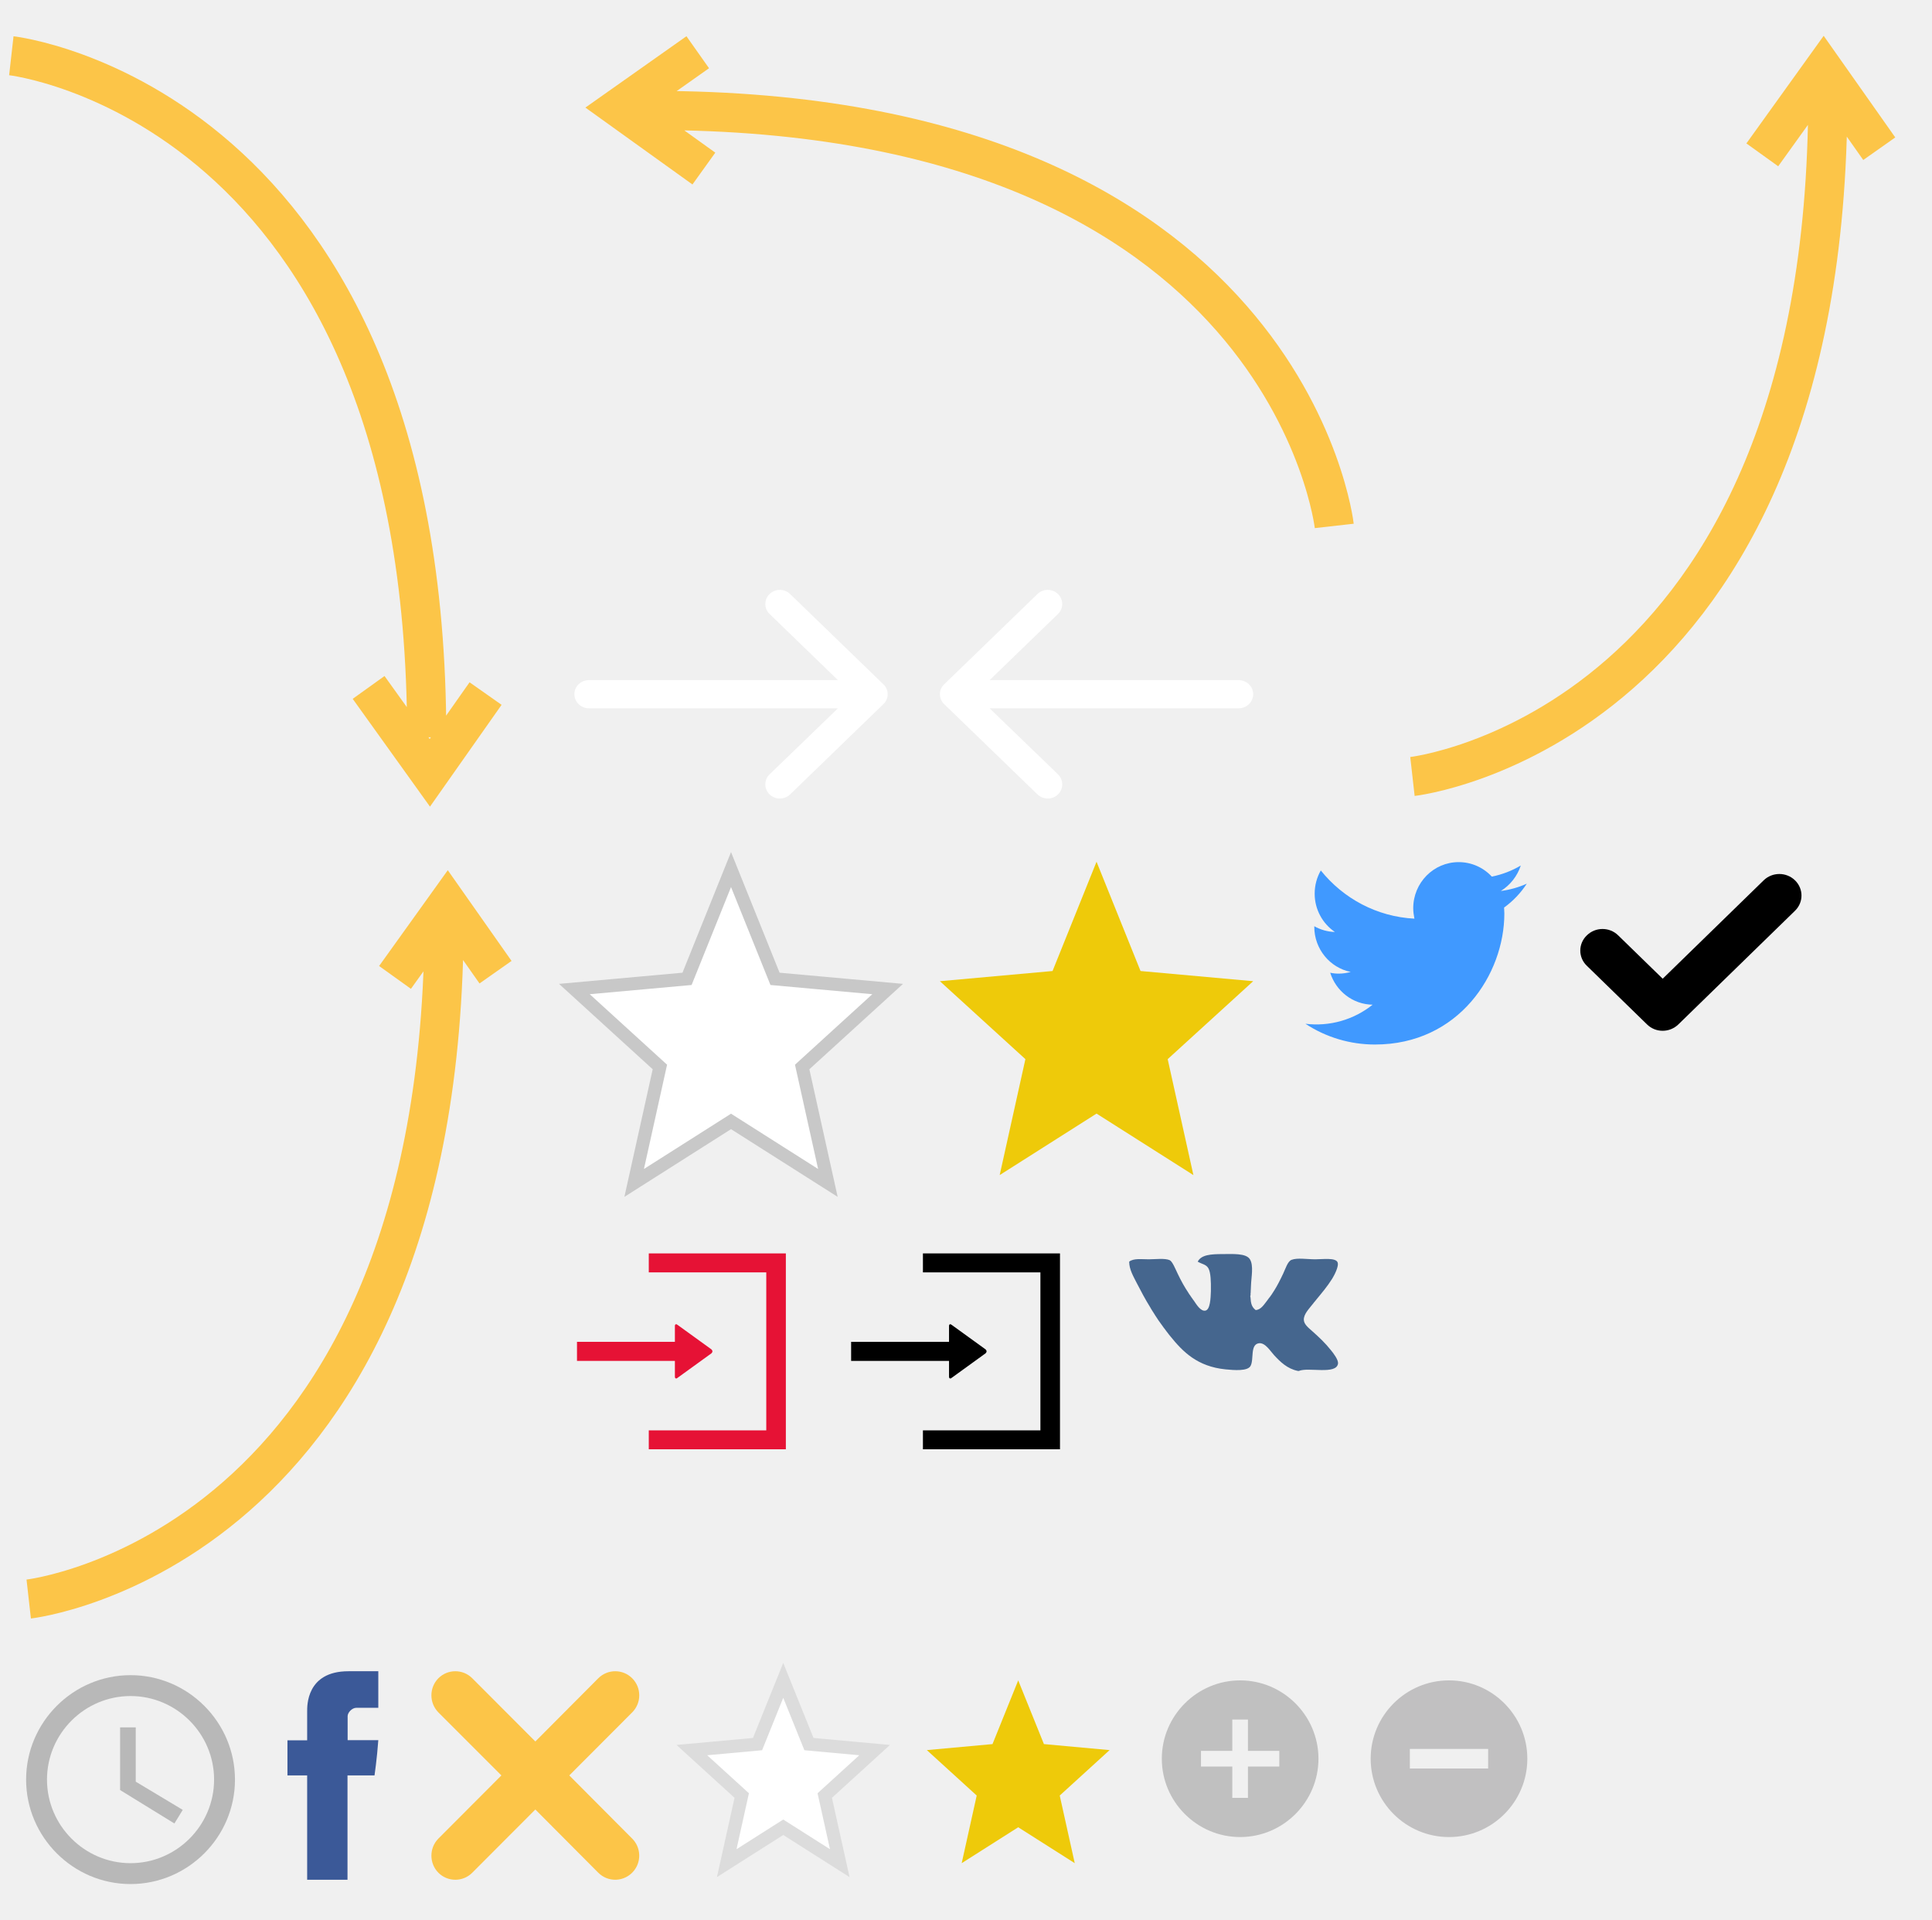
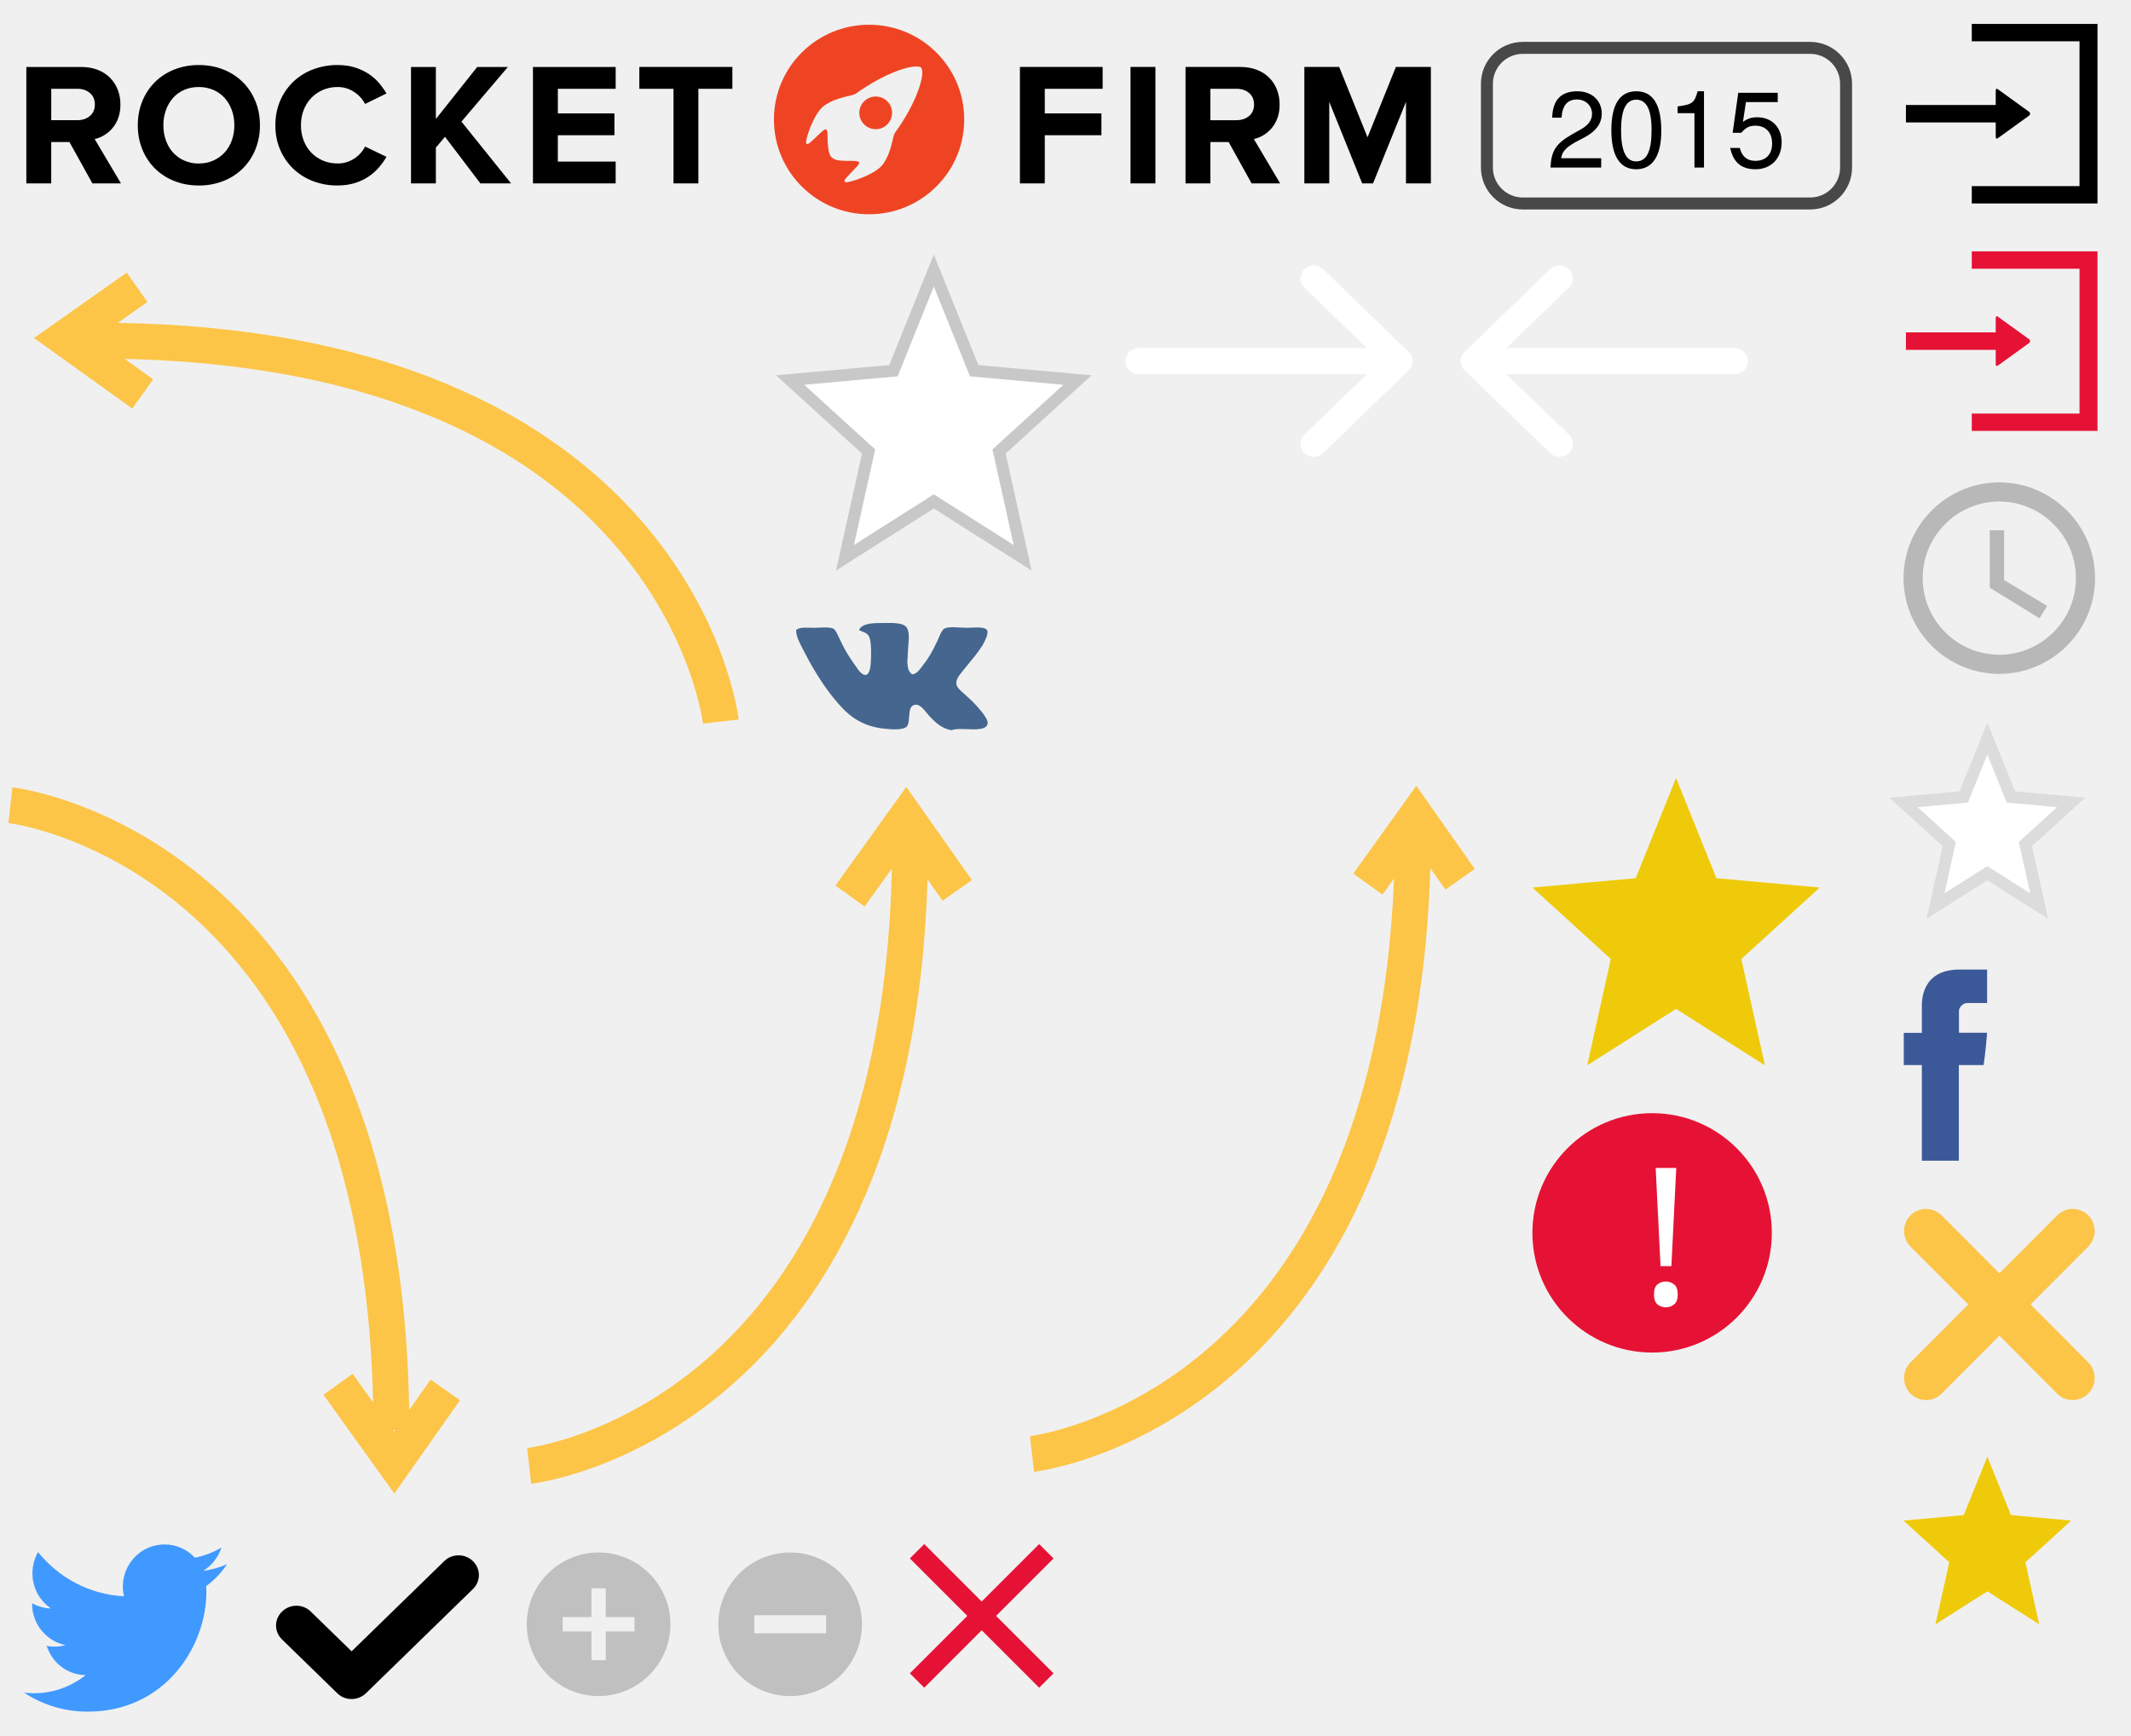
- <svg xmlns="http://www.w3.org/2000/svg" width="148" height="147" viewBox="0 0 148 147">
-   <svg height="21" width="28" viewBox="-2 -2 28 21" id="addresses-next" x="42" y="43">
+ <svg xmlns="http://www.w3.org/2000/svg" width="178" height="145" viewBox="0 0 178 145">
+   <svg height="21" width="28" viewBox="-2 -2 28 21" id="addresses-next" x="92" y="20">
    <path fill="#fff" fill-rule="evenodd" d="M23.67 7.41L16.53.5a1.13 1.13 0 0 0-1.58 0c-.43.42-.43 1.1 0 1.52l5.24 5.07H1.12C.5 7.09 0 7.57 0 8.17c0 .59.5 1.08 1.12 1.08h19.07l-5.24 5.06a1.07 1.07 0 0 0 0 1.53 1.137 1.137 0 0 0 1.58 0l7.14-6.91c.44-.42.44-1.1 0-1.52zm0 0" />
  </svg>
-   <svg height="21" width="28" viewBox="-2 -2 28 21" id="addresses-prev" x="70" y="43">
+   <svg height="21" width="28" viewBox="-2 -2 28 21" id="addresses-prev" x="120" y="20">
    <path d="M.33 7.41L7.47.5a1.13 1.13 0 0 1 1.58 0c.43.42.43 1.1 0 1.52L3.81 7.09h19.07c.62 0 1.12.48 1.12 1.08 0 .59-.5 1.08-1.12 1.08H3.81l5.24 5.06c.43.43.43 1.11 0 1.53a1.137 1.137 0 0 1-1.58 0L.33 8.93a1.04 1.04 0 0 1 0-1.52zm0 0" fill="#fff" fill-rule="evenodd" />
  </svg>
-   <svg height="20" width="11" viewBox="-2 -2 11 20" id="catalog-item-socials-fb" x="20" y="126">
+   <svg height="16" width="16" viewBox="-2 -2 16 16" id="catalog-filter-remove" x="74" y="127">
+     <path fill="#e61235" fill-rule="evenodd" d="M12 1.2L10.8 0 6 4.8 1.2 0 0 1.2 4.8 6 0 10.8 1.2 12 6 7.2l4.8 4.8 1.2-1.2L7.2 6 12 1.2zm0 0" />
+   </svg>
+   <svg height="20" width="11" viewBox="-2 -2 11 20" id="catalog-item-socials-fb" x="157" y="79">
    <path fill="#3b5998" fill-rule="evenodd" d="M1.53 3.09v2.2H.02v2.69h1.51v7.99h3.09V7.98h2.07s.19-1.29.29-2.7H4.63V3.44c0-.27.33-.64.67-.64h1.68V0H4.69C1.45 0 1.53 2.69 1.53 3.09zm0 0" />
  </svg>
-   <svg height="18" width="21" viewBox="-2 -2 21 18" id="catalog-item-socials-twt" x="98" y="64">
+   <svg height="18" width="21" viewBox="-2 -2 21 18" id="catalog-item-socials-twt" y="127">
    <path fill="#4099ff" fill-rule="evenodd" d="M16.96 1.68c-.62.28-1.29.47-1.99.56.71-.44 1.26-1.13 1.53-1.95-.68.4-1.42.69-2.22.85A3.448 3.448 0 0 0 11.74.03c-1.92 0-3.48 1.58-3.48 3.53 0 .27.04.54.09.8C5.46 4.21 2.9 2.81 1.18.67.88 1.19.71 1.8.71 2.45c0 1.22.62 2.3 1.55 2.93a3.4 3.4 0 0 1-1.58-.44v.04c0 1.71 1.2 3.14 2.79 3.46-.29.08-.6.13-.91.13-.23 0-.45-.02-.66-.07.44 1.41 1.73 2.43 3.25 2.45A6.893 6.893 0 0 1 0 12.41 9.68 9.68 0 0 0 5.33 14c6.41 0 9.91-5.38 9.91-10.04l-.02-.45c.69-.5 1.28-1.12 1.74-1.83zm0 0" />
  </svg>
-   <svg height="13" width="21" viewBox="-2 -2 21 13" id="catalog-item-socials-vk" x="84" y="94">
+   <svg height="13" width="21" viewBox="-2 -2 21 13" id="catalog-item-socials-vk" x="64" y="50">
    <path fill="#45668e" fill-rule="evenodd" d="M15.97 7.43c-.47-.59-.88-.97-1.46-1.49-.27-.24-.61-.5-.63-.84-.03-.44.42-.88.63-1.16.03-.04.06-.08.1-.12.01-.02.02-.03.03-.05l.06-.06c.01-.02.03-.05.05-.07l.03-.03c.02-.03.04-.06.07-.09.41-.5.8-.95 1.2-1.58.13-.21.55-.97.41-1.27-.17-.36-1.14-.22-1.69-.22-.66 0-1.38-.13-1.83.04-.3.11-.47.7-.64 1.05-.24.51-.45.92-.7 1.32-.02.02-.04.05-.05.08l-.02.02c-.01.03-.03.05-.05.08 0 .01-.01.01-.01.02-.03.05-.07.1-.1.15l-.02.02c-.02.02-.03.04-.04.06-.02.02-.03.04-.04.06l-.04.04c-.02.03-.03.05-.05.07-.01.02-.02.03-.03.04-.03.04-.06.08-.08.11-.24.3-.46.69-.87.73-.01-.01-.03-.02-.04-.03-.01-.01-.01-.01-.02-.01-.01-.01-.01-.02-.02-.03-.01 0-.01-.01-.02-.01l-.02-.02-.02-.02c0-.01-.01-.01-.02-.02 0-.01-.01-.01-.01-.02-.01-.01-.02-.01-.02-.02-.01-.01-.01-.01-.01-.02l-.02-.02c0-.01-.01-.02-.01-.02-.01-.01-.01-.02-.02-.03 0 0-.01-.01-.01-.02s-.01-.02-.02-.03v-.01c-.01-.02-.02-.03-.02-.05 0 0 0-.01-.01-.01 0-.01-.01-.03-.01-.04 0-.01 0-.01-.01-.02 0-.01 0-.02-.01-.03v-.02c-.01-.01-.01-.02-.01-.03 0-.01 0-.02-.01-.03v-.03s-.01-.01-.01-.02V3.7c0-.01-.01-.02-.01-.03v-.03-.02c-.01-.02-.01-.03-.01-.04v-.02-.05-.01c-.01-.02-.01-.04-.01-.06v-.01-.05c0-.01-.01-.02-.01-.02 0-.02-.01-.03-.01-.04v-.07c0-.01.01-.01.01-.02s0-.03.01-.04v-.03-.04-.02-.04-.03c.01-.01.01-.03.01-.04v-.02c0-.07 0-.15.01-.23v-.02c0-.08.01-.16.01-.23.02-.67.22-1.55-.08-2.04-.29-.48-1.34-.4-2.09-.4-.9 0-1.64.05-1.91.58.32.19.64.2.82.51.18.32.2 1.04.19 1.65v.1c-.02.55-.05 1.41-.42 1.49-.37.07-.69-.48-.89-.77a.71.71 0 0 1-.1-.14c-.01-.01-.02-.02-.03-.04-.03-.03-.05-.07-.07-.1-.01-.01-.02-.03-.03-.04a.673.673 0 0 1-.07-.11l-.03-.03c-.03-.05-.06-.09-.08-.13-.3-.45-.56-.91-.83-1.48-.17-.35-.39-.91-.6-1.02C3.25.35 2.49.45 2 .45 1.42.45.85.36.5.63c0 .59.32 1.12.56 1.6.34.66.68 1.3 1.06 1.91.01.03.03.06.05.09.04.07.08.14.13.21l.06.09c.04.07.09.14.13.21l.06.09c.06.09.13.19.19.29.07.09.13.19.2.28.02.03.04.06.06.08.05.07.1.14.14.2.03.03.05.07.08.1.04.06.09.13.14.19.03.03.05.06.07.09.07.09.14.19.22.28.97 1.2 2.07 2.32 4.23 2.54.69.07 1.68.14 1.91-.25.29-.49-.05-1.64.64-1.75.49-.07.89.61 1.16.9.47.51 1.02 1.06 1.84 1.22h.07c.73-.31 2.88.32 3-.57.03-.28-.35-.78-.53-1zm0 0" />
  </svg>
-   <svg height="19" width="21" viewBox="-2 -2 21 19" id="login" x="63" y="94">
+   <svg height="24" width="24" viewBox="-2 -2 24 24" id="form-error" x="126" y="91">
+     <path fill="#e61235" fill-rule="evenodd" d="M10 20c5.52 0 10-4.48 10-10S15.52 0 10 0 0 4.48 0 10s4.48 10 10 10zm0 0" />
+     <text font-size="16" font-family="Museo Sans Cyrl" fill="#fff" y="16" x="9">
+       <tspan>!</tspan>
+     </text>
+   </svg>
+   <svg height="19" width="21" viewBox="-2 -2 21 19" id="login" x="157">
    <path fill-rule="evenodd" d="M5.7 0v1.45h9v12.1h-9V15h10.5V0H5.7zm2.06 5.43c-.04.02-.06.06-.06.13v1.21H.2v1.46h7.5v1.21c0 .14.1.18.2.09l2.6-1.88c.1-.1.1-.2 0-.3L7.9 5.47c-.05-.04-.1-.06-.14-.04zm0 0" />
  </svg>
-   <svg height="19" width="21" viewBox="-2 -2 21 19" id="login-hover" x="42" y="94">
+   <svg height="19" width="21" viewBox="-2 -2 21 19" id="login-hover" x="157" y="19">
    <path fill="#e61235" fill-rule="evenodd" d="M5.7 0v1.45h9v12.1h-9V15h10.5V0H5.7zm2.06 5.43c-.04.02-.06.06-.06.13v1.21H.2v1.46h7.5v1.21c0 .14.1.18.2.09l2.6-1.88c.1-.1.1-.2 0-.3L7.9 5.47c-.05-.04-.1-.06-.14-.04zm0 0" />
  </svg>
-   <svg height="17" width="16" viewBox="-2 -2 16 17" id="nav-collapse" x="103" y="126">
+   <svg height="17" width="16" viewBox="-2 -2 16 17" id="nav-collapse" x="58" y="127">
    <path fill="#030104" opacity=".2" fill-rule="evenodd" d="M6 .7c-3.31 0-6 2.69-6 6s2.69 6 6 6 6-2.69 6-6-2.69-6-6-6zm3 6.75H3v-1.5h6v1.5zm0 0" />
  </svg>
-   <svg height="17" width="16" viewBox="-2 -2 16 17" id="nav-expand" x="87" y="126">
+   <svg height="17" width="16" viewBox="-2 -2 16 17" id="nav-expand" x="42" y="127">
    <path opacity=".2" fill-rule="evenodd" d="M6 .7c-3.3 0-6 2.7-6 6s2.7 6 6 6 6-2.7 6-6-2.7-6-6-6zm3 6.6H6.6v2.4H5.4V7.3H3V6.1h2.4V3.7h1.2v2.4H9v1.2zm0 0" />
  </svg>
-   <svg height="21" width="20" viewBox="-2 -2 20 21" id="remaining" y="126">
+   <svg height="21" width="20" viewBox="-2 -2 20 21" id="remaining" x="157" y="38">
    <path fill-opacity=".898" fill="#b2b2b2" fill-rule="evenodd" d="M8 .3c-4.4 0-8 3.6-8 8s3.6 8 8 8 8-3.6 8-8-3.6-8-8-8zm0 14.4c-3.52 0-6.4-2.88-6.4-6.4 0-3.52 2.88-6.4 6.4-6.4 3.52 0 6.4 2.88 6.4 6.4 0 3.52-2.88 6.4-6.4 6.4zm0 0" />
    <path fill-opacity=".898" fill="#b2b2b2" fill-rule="evenodd" d="M8.4 4.3H7.2v4.8l4.16 2.56.64-1.04-3.6-2.16V4.3zm0 0" />
  </svg>
-   <svg height="20" width="18" viewBox="-2 -2 18 20" id="star" x="51" y="126">
+   <svg width="157" height="20" viewBox="-2 -2 157 20" id="rocket_logo">
+     <g fill="none" fill-rule="evenodd">
+       <g transform="translate(.2)">
+         <g transform="translate(0 2.783)" fill="#000">
+           <path d="M5.518 10.538L3.6 7.082H2.078v3.456H0V.812h4.575c.508 0 .965.077 1.37.234.407.155.75.373 1.034.655.283.283.5.617.652 1 .153.385.228.8.228 1.247 0 .428-.062.808-.184 1.138A2.743 2.743 0 0 1 6.49 6.52a2.646 2.646 0 0 1-.782.315l2.196 3.704H5.518v-.002zm-1.26-5.28c.42 0 .77-.115 1.048-.35.278-.232.417-.553.417-.962 0-.407-.14-.73-.417-.962-.278-.233-.627-.35-1.047-.35H2.08v2.624h2.18zM14.403 10.714c-.732 0-1.41-.125-2.035-.372A4.77 4.77 0 0 1 10.75 9.3a4.75 4.75 0 0 1-1.06-1.597 5.258 5.258 0 0 1-.38-2.02c0-.73.127-1.403.38-2.02a4.75 4.75 0 0 1 1.06-1.596 4.77 4.77 0 0 1 1.618-1.044A5.47 5.47 0 0 1 14.403.65c.74 0 1.425.126 2.05.373a4.784 4.784 0 0 1 1.617 1.044c.453.447.808.98 1.06 1.596.256.617.382 1.29.382 2.02a5.27 5.27 0 0 1-.38 2.02A4.75 4.75 0 0 1 18.07 9.3a4.784 4.784 0 0 1-1.617 1.042 5.53 5.53 0 0 1-2.05.372zm0-1.837c.45 0 .857-.084 1.223-.248.365-.167.678-.39.936-.672a2.99 2.99 0 0 0 .6-1.006c.14-.39.212-.81.212-1.27 0-.456-.07-.88-.212-1.268a3.07 3.07 0 0 0-.6-1.014 2.7 2.7 0 0 0-.936-.67 3.02 3.02 0 0 0-1.223-.242c-.45 0-.856.08-1.222.24-.365.16-.675.385-.928.672a3.102 3.102 0 0 0-.593 1.013c-.143.39-.213.812-.213 1.27 0 .457.07.88.212 1.268.14.39.338.726.592 1.008.253.28.563.505.93.67a2.94 2.94 0 0 0 1.22.25zM25.996 10.714a5.684 5.684 0 0 1-2.05-.365 4.883 4.883 0 0 1-1.645-1.03 4.826 4.826 0 0 1-1.097-1.59c-.27-.616-.403-1.3-.403-2.048s.134-1.43.403-2.05a4.826 4.826 0 0 1 1.098-1.59 4.89 4.89 0 0 1 1.647-1.027 5.684 5.684 0 0 1 2.05-.365c.536 0 1.02.07 1.448.205.43.136.81.313 1.142.532.33.22.62.47.863.758.244.287.454.58.63.882l-1.786.876a2.657 2.657 0 0 0-.922-1.006 2.43 2.43 0 0 0-1.376-.41c-.44 0-.846.082-1.222.242-.376.16-.7.383-.974.67a3.063 3.063 0 0 0-.637 1.014c-.152.39-.227.812-.227 1.27 0 .457.075.88.227 1.275.15.392.364.73.637 1.012.273.283.597.505.974.665.376.16.783.24 1.222.24a2.47 2.47 0 0 0 1.376-.4 2.59 2.59 0 0 0 .922-1.014l1.786.86a6.03 6.03 0 0 1-.63.883c-.244.285-.532.54-.863.765a4.398 4.398 0 0 1-1.142.54c-.43.135-.912.204-1.45.204zM37.925 10.538L34.97 6.645l-.762.903v2.99H32.13V.812h2.078v4.346L37.662.812h2.562l-3.88 4.565 4.144 5.16h-2.563zM42.317 10.538V.812h6.91v1.822h-4.83V4.69h4.727v1.824h-4.728v2.202h4.83v1.823h-6.91v-.002zM54.057 10.538V2.634h-2.855V.81h7.773v1.824h-2.84v7.904h-2.078z" />
+         </g>
+         <g transform="translate(82.39 3.478)" fill="#000">
+           <path d="M.603 9.843V.116h6.91V1.94H2.68v2.056h4.73v1.822H2.68v4.025H.604zM9.84 9.843V.116h2.08v9.727H9.84zM19.954 9.843l-1.917-3.456h-1.523v3.456h-2.078V.116h4.575c.51 0 .968.077 1.372.234.407.155.75.373 1.034.655.284.282.5.616.653 1 .15.384.225.8.225 1.246 0 .43-.06.81-.183 1.14-.124.33-.288.614-.494.852a2.775 2.775 0 0 1-1.474.898l2.196 3.703h-2.386zm-1.26-5.28c.42 0 .77-.116 1.048-.35.278-.232.416-.553.416-.962 0-.407-.138-.728-.416-.962-.278-.232-.627-.35-1.048-.35h-2.18v2.625h2.18zM32.85 9.843v-6.81l-2.752 6.81h-.907l-2.75-6.81v6.81h-2.08V.116h2.91l2.368 5.878L32.006.116h2.924v9.727h-2.08z" />
+         </g>
+         <g transform="translate(62.142)" fill="#EF4423">
+           <path d="M16.198 7.98C16.2 3.61 12.64.068 8.254.067 3.86.064.304 3.61.304 7.984c0 4.373 3.556 7.92 7.946 7.918 4.393-.002 7.95-3.546 7.948-7.92zM6.51 13.21c-.398.076-.354-.11-.23-.277.05-.063.102-.115.168-.186.84-.953 1.5-1.305.407-1.305-1.064 0-1.45-.022-1.743-.313l-.01-.008-.01-.01c-.185-.188-.308-.707-.308-1.737 0-1.087-.354-.432-1.314.404-.07.068-.123.12-.188.17-.165.123-.352.168-.277-.23.13-.68.77-2.42 1.553-2.933 1.148-.755 2.25-.715 2.61-.978 2.518-1.81 4.925-2.527 5.436-2.16.367.508-.35 2.903-2.168 5.414-.266.36-.223 1.46-.983 2.602-.513.782-2.26 1.415-2.943 1.546z" />
+           <path d="M10.168 7.48A1.357 1.357 0 0 1 8.75 8.793 1.373 1.373 0 0 1 7.436 7.38a1.372 1.372 0 0 1 1.42-1.315A1.36 1.36 0 0 1 10.17 7.48z" />
+         </g>
+       </g>
+       <rect stroke="#000" opacity=".7" x="122.2" y="2" width="30" height="13" rx="3" />
+       <text font-family="Helvetica Neue" font-size="9" fill="#000">
+         <tspan x="127.2" y="12">2015</tspan>
+       </text>
+     </g>
+   </svg>
+   <svg height="20" width="18" viewBox="-2 -2 18 20" id="star" x="157" y="59">
    <path stroke="#dcdcdc" fill="#fff" fill-rule="evenodd" d="M7 11.95l4.33 2.75-1.15-5.18L14 6.04l-5.03-.46L7 .7 5.03 5.58 0 6.04l3.82 3.48-1.15 5.18L7 11.95zm0 0" />
  </svg>
-   <svg height="30" width="28" viewBox="-2 -2 28 30" id="star-big" x="42" y="64">
+   <svg height="30" width="28" viewBox="-2 -2 28 30" id="star-big" x="64" y="20">
    <path stroke="#c8c8c8" fill="#fff" fill-rule="evenodd" d="M12 19.89l7.42 4.71-1.97-8.88L24 9.75l-8.63-.78L12 .6 8.63 8.97 0 9.75l6.55 5.97-1.97 8.88L12 19.89zm0 0" />
  </svg>
-   <svg height="19" width="18" viewBox="-2 -2 18 19" id="star-full" x="69" y="126">
+   <svg height="19" width="18" viewBox="-2 -2 18 19" id="star-full" x="157" y="119">
    <path fill="#eeca0a" fill-rule="evenodd" d="M7 11.95l4.33 2.75-1.15-5.18L14 6.04l-5.03-.46L7 .7 5.03 5.58 0 6.04l3.82 3.48-1.15 5.18L7 11.95zm0 0" />
  </svg>
-   <svg height="28" width="28" viewBox="-2 -2 28 28" id="star-full-big" x="70" y="64">
+   <svg height="28" width="28" viewBox="-2 -2 28 28" id="star-full-big" x="126" y="63">
    <path fill="#eeca0a" fill-rule="evenodd" d="M12 19.29L19.42 24l-1.97-8.88L24 9.15l-8.63-.78L12 0 8.63 8.37 0 9.15l6.55 5.97L4.58 24 12 19.29zm0 0" />
  </svg>
-   <svg height="62" width="42" viewBox="-2 -2 42 62" id="tip-arr-auth" y="64">
+   <svg height="62" width="42" viewBox="-2 -2 42 62" id="tip-arr-auth" x="84" y="63">
    <path stroke-width="3" stroke="#fcc548" fill="none" d="M.2 56.47s31.82-3.59 31.82-52.2M28.26 8.86l4.03-5.62 3.67 5.22" />
  </svg>
-   <svg height="64" width="42" viewBox="-2 -2 42 64" id="tip-arr-item">
+   <svg height="64" width="42" viewBox="-2 -2 42 64" id="tip-arr-item" y="63">
    <path d="M-1.132 2.27s31.82 3.59 31.82 52.2M26.237 50.65l4.69 6.54 4.27-6.07" fill="none" stroke="#fcc548" stroke-width="3" />
  </svg>
-   <svg height="43" width="64" viewBox="-2 -2 64 43" id="tip-arr-nav" x="42">
+   <svg height="43" width="64" viewBox="-2 -2 64 43" id="tip-arr-nav" y="20">
    <path d="M58.21 38.28S54.62 6.46 6.01 6.46M9.92 10.91L3.43 6.25 9.45 2" fill="none" stroke="#fcc548" stroke-width="3" />
  </svg>
-   <svg height="63" width="42" viewBox="-2 -2 42 63" id="tip-arr-search" x="106">
+   <svg height="63" width="42" viewBox="-2 -2 42 63" id="tip-arr-search" x="42" y="63">
    <path stroke-width="3" stroke="#fcc548" fill="none" d="M.2 57.47s31.82-3.59 31.82-52.2M27 9.86l4.69-6.53 4.27 6.06" />
  </svg>
-   <svg height="17" width="21" viewBox="-2 -2 21 17" id="tip-check" x="119" y="64">
+   <svg height="17" width="21" viewBox="-2 -2 21 17" id="tip-check" x="21" y="127">
    <path fill-rule="evenodd" d="M16.5 3.76l-8.93 8.7c-.67.65-1.74.65-2.4 0L.56 7.97c-.67-.64-.67-1.69 0-2.33.66-.65 1.73-.65 2.39-.01l3.42 3.33 7.74-7.54c.66-.64 1.73-.64 2.39 0 .67.65.67 1.69 0 2.34zm0 0" />
  </svg>
-   <svg height="20" width="20" viewBox="-2 -2 20 20" id="tip-cross" x="31" y="126">
+   <svg height="20" width="20" viewBox="-2 -2 20 20" id="tip-cross" x="157" y="99">
    <path fill="#fcc548" fill-rule="evenodd" d="M15.43 3.15l-4.82 4.83 4.82 4.84a1.847 1.847 0 0 1-1.3 3.15c-.47 0-.94-.18-1.3-.54l-4.82-4.84-4.83 4.84a1.833 1.833 0 0 1-2.6 0c-.71-.72-.71-1.89 0-2.61l4.83-4.84L.58 3.15c-.71-.72-.71-1.89 0-2.61.72-.72 1.88-.72 2.6 0l4.83 4.84L12.83.54c.72-.72 1.88-.72 2.6 0 .72.72.72 1.89 0 2.61zm0 0" />
  </svg>
</svg>
